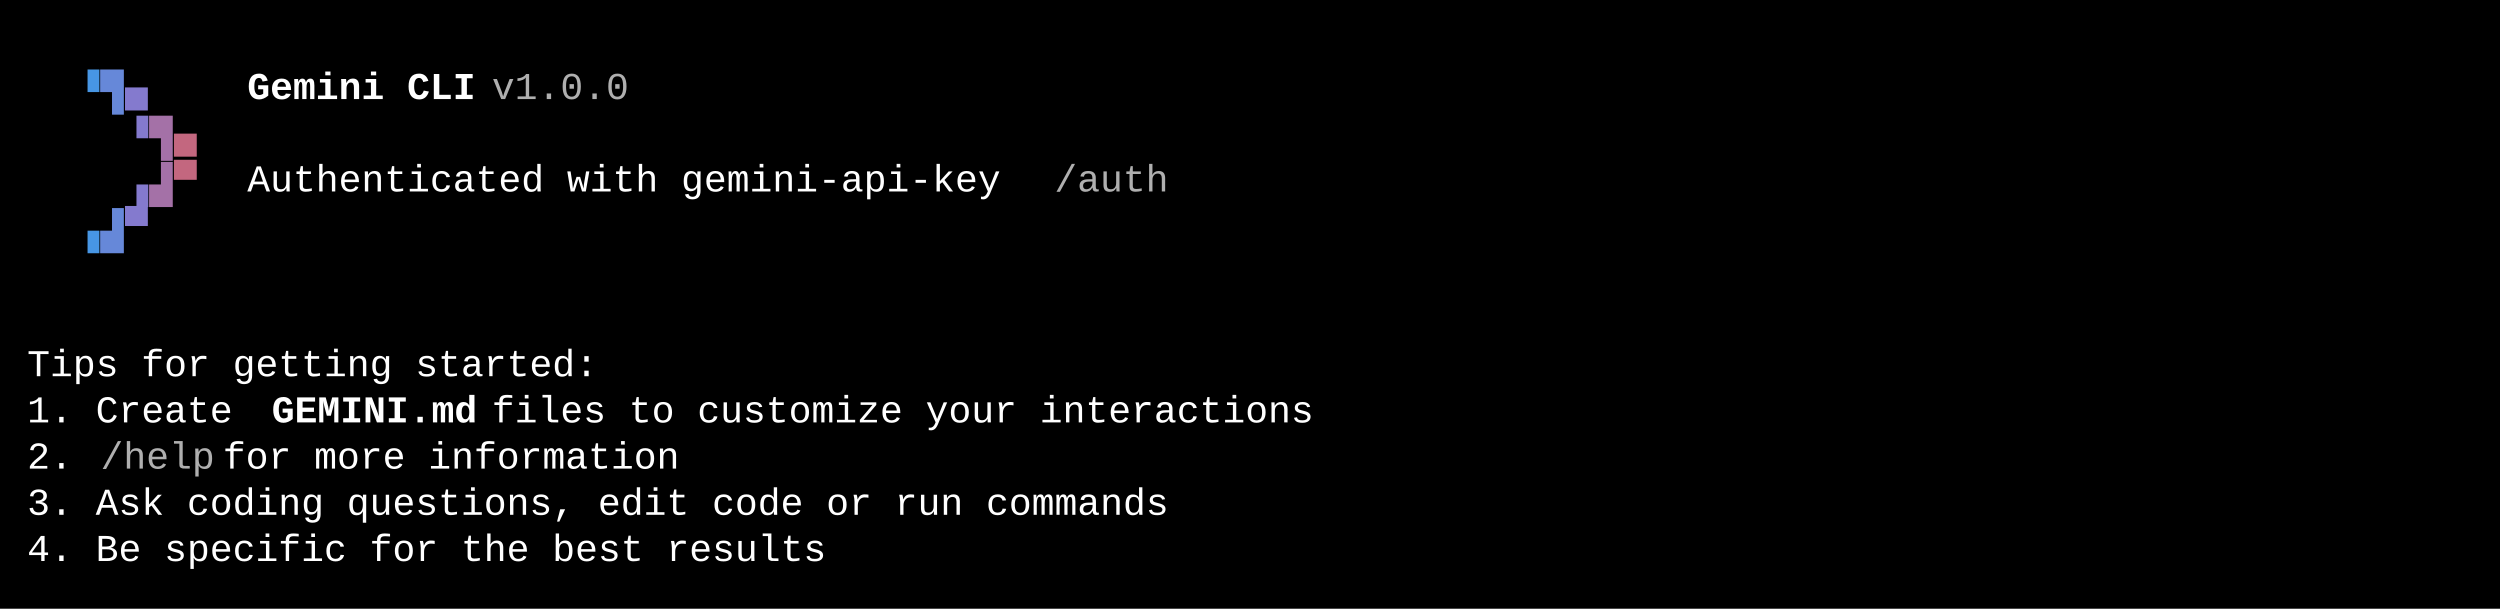
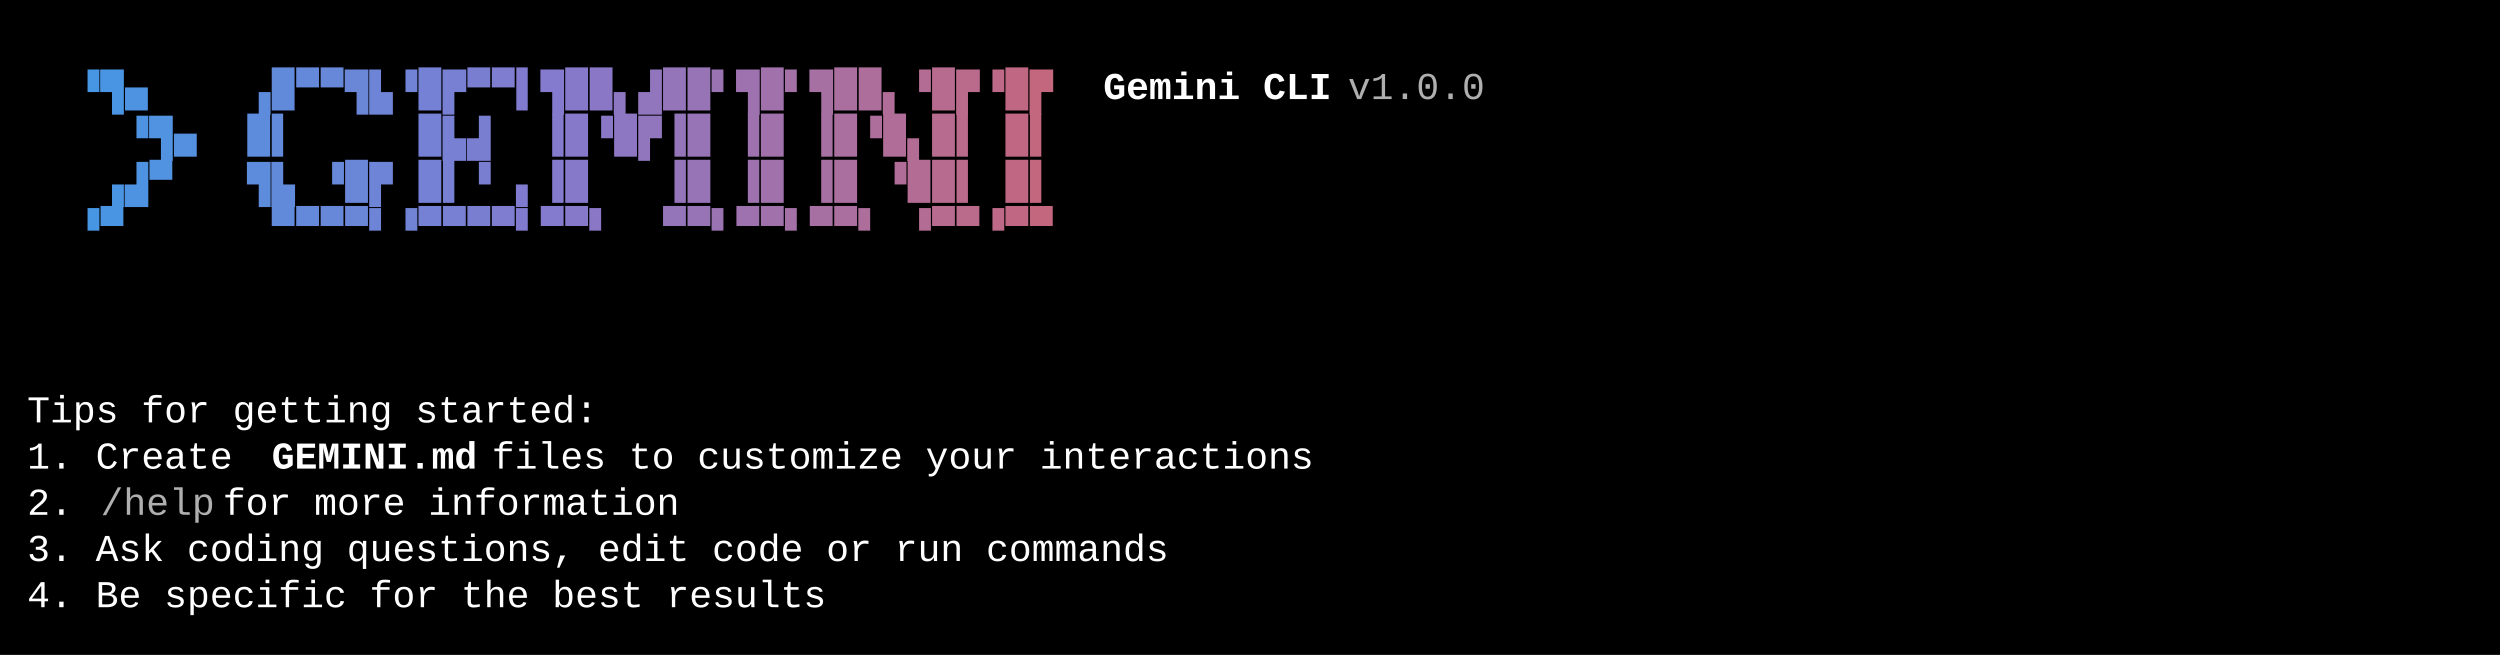
- <svg xmlns="http://www.w3.org/2000/svg" width="920" height="224" viewBox="0 0 920 224">
+ <svg xmlns="http://www.w3.org/2000/svg" width="920" height="241" viewBox="0 0 920 241">
  <style>
    text { font-family: Consolas, "Courier New", monospace; font-size: 14px; dominant-baseline: text-before-edge; white-space: pre; }
  </style>
-   <rect width="920" height="224" fill="#000000" />
+   <rect width="920" height="241" fill="#000000" />
  <g transform="translate(10, 10)">
    <text x="18" y="19" fill="#4796e4" textLength="9" lengthAdjust="spacingAndGlyphs">▝</text>
-     <text x="27" y="19" fill="#6688d9" textLength="9" lengthAdjust="spacingAndGlyphs">▜</text>
-     <text x="36" y="19" fill="#847ace" textLength="9" lengthAdjust="spacingAndGlyphs">▄</text>
-     <text x="81" y="19" fill="#ffffff" textLength="90" lengthAdjust="spacingAndGlyphs" font-weight="bold">Gemini CLI</text>
-     <text x="171" y="19" fill="#afafaf" textLength="63" lengthAdjust="spacingAndGlyphs"> v1.0.0</text>
-     <text x="36" y="36" fill="#847ace" textLength="9" lengthAdjust="spacingAndGlyphs">▝</text>
-     <text x="45" y="36" fill="#a471a7" textLength="9" lengthAdjust="spacingAndGlyphs">▜</text>
-     <text x="54" y="36" fill="#c3677f" textLength="9" lengthAdjust="spacingAndGlyphs">▄</text>
-     <text x="36" y="53" fill="#847ace" textLength="9" lengthAdjust="spacingAndGlyphs">▗</text>
-     <text x="45" y="53" fill="#a471a7" textLength="9" lengthAdjust="spacingAndGlyphs">▟</text>
-     <text x="54" y="53" fill="#c3677f" textLength="9" lengthAdjust="spacingAndGlyphs">▀</text>
-     <text x="81" y="53" fill="#ffffff" textLength="297" lengthAdjust="spacingAndGlyphs">Authenticated with gemini-api-key</text>
-     <text x="378" y="53" fill="#afafaf" textLength="54" lengthAdjust="spacingAndGlyphs"> /auth</text>
-     <text x="18" y="70" fill="#4796e4" textLength="9" lengthAdjust="spacingAndGlyphs">▗</text>
-     <text x="27" y="70" fill="#6688d9" textLength="9" lengthAdjust="spacingAndGlyphs">▟</text>
-     <text x="36" y="70" fill="#847ace" textLength="9" lengthAdjust="spacingAndGlyphs">▀</text>
-     <text x="0" y="121" fill="#ffffff" textLength="225" lengthAdjust="spacingAndGlyphs">Tips for getting started:</text>
-     <text x="0" y="138" fill="#ffffff" textLength="90" lengthAdjust="spacingAndGlyphs">1. Create </text>
-     <text x="90" y="138" fill="#ffffff" textLength="81" lengthAdjust="spacingAndGlyphs" font-weight="bold">GEMINI.md</text>
-     <text x="171" y="138" fill="#ffffff" textLength="333" lengthAdjust="spacingAndGlyphs"> files to customize your interactions</text>
-     <text x="0" y="155" fill="#ffffff" textLength="27" lengthAdjust="spacingAndGlyphs">2. </text>
-     <text x="27" y="155" fill="#afafaf" textLength="45" lengthAdjust="spacingAndGlyphs">/help</text>
-     <text x="72" y="155" fill="#ffffff" textLength="189" lengthAdjust="spacingAndGlyphs"> for more information</text>
-     <text x="0" y="172" fill="#ffffff" textLength="450" lengthAdjust="spacingAndGlyphs">3. Ask coding questions, edit code or run commands</text>
-     <text x="0" y="189" fill="#ffffff" textLength="315" lengthAdjust="spacingAndGlyphs">4. Be specific for the best results</text>
+     <text x="27" y="19" fill="#4a95e3" textLength="9" lengthAdjust="spacingAndGlyphs">▜</text>
+     <text x="36" y="19" fill="#4d93e2" textLength="9" lengthAdjust="spacingAndGlyphs">▄</text>
+     <text x="81" y="19" fill="#5d8cdc" textLength="9" lengthAdjust="spacingAndGlyphs">▗</text>
+     <text x="90" y="19" fill="#618adb" textLength="9" lengthAdjust="spacingAndGlyphs">█</text>
+     <text x="99" y="19" fill="#6489da" textLength="9" lengthAdjust="spacingAndGlyphs">▀</text>
+     <text x="108" y="19" fill="#6787d8" textLength="9" lengthAdjust="spacingAndGlyphs">▀</text>
+     <text x="117" y="19" fill="#6a86d7" textLength="9" lengthAdjust="spacingAndGlyphs">▜</text>
+     <text x="126" y="19" fill="#6e84d6" textLength="9" lengthAdjust="spacingAndGlyphs">▙</text>
+     <text x="135" y="19" fill="#7183d5" textLength="9" lengthAdjust="spacingAndGlyphs">▝</text>
+     <text x="144" y="19" fill="#7481d4" textLength="9" lengthAdjust="spacingAndGlyphs">█</text>
+     <text x="153" y="19" fill="#7780d3" textLength="9" lengthAdjust="spacingAndGlyphs">▛</text>
+     <text x="162" y="19" fill="#7a7ed1" textLength="9" lengthAdjust="spacingAndGlyphs">▀</text>
+     <text x="171" y="19" fill="#7e7dd0" textLength="9" lengthAdjust="spacingAndGlyphs">▀</text>
+     <text x="180" y="19" fill="#817bcf" textLength="9" lengthAdjust="spacingAndGlyphs">▌</text>
+     <text x="189" y="19" fill="#847ace" textLength="9" lengthAdjust="spacingAndGlyphs">▜</text>
+     <text x="198" y="19" fill="#8779ca" textLength="9" lengthAdjust="spacingAndGlyphs">█</text>
+     <text x="207" y="19" fill="#8a78c6" textLength="9" lengthAdjust="spacingAndGlyphs">█</text>
+     <text x="216" y="19" fill="#8d77c2" textLength="9" lengthAdjust="spacingAndGlyphs">▖</text>
+     <text x="225" y="19" fill="#9176be" textLength="9" lengthAdjust="spacingAndGlyphs">▟</text>
+     <text x="234" y="19" fill="#9475ba" textLength="9" lengthAdjust="spacingAndGlyphs">█</text>
+     <text x="243" y="19" fill="#9774b6" textLength="9" lengthAdjust="spacingAndGlyphs">█</text>
+     <text x="252" y="19" fill="#9a73b2" textLength="9" lengthAdjust="spacingAndGlyphs">▘</text>
+     <text x="261" y="19" fill="#9d72ae" textLength="9" lengthAdjust="spacingAndGlyphs">▜</text>
+     <text x="270" y="19" fill="#a071aa" textLength="9" lengthAdjust="spacingAndGlyphs">█</text>
+     <text x="279" y="19" fill="#a471a7" textLength="9" lengthAdjust="spacingAndGlyphs">▘</text>
+     <text x="288" y="19" fill="#a770a3" textLength="9" lengthAdjust="spacingAndGlyphs">▜</text>
+     <text x="297" y="19" fill="#aa6f9f" textLength="9" lengthAdjust="spacingAndGlyphs">█</text>
+     <text x="306" y="19" fill="#ad6e9b" textLength="9" lengthAdjust="spacingAndGlyphs">█</text>
+     <text x="315" y="19" fill="#b06d97" textLength="9" lengthAdjust="spacingAndGlyphs">▖</text>
+     <text x="324" y="19" fill="#b36c93" textLength="9" lengthAdjust="spacingAndGlyphs">▝</text>
+     <text x="333" y="19" fill="#b66b8f" textLength="9" lengthAdjust="spacingAndGlyphs">█</text>
+     <text x="342" y="19" fill="#ba6a8b" textLength="9" lengthAdjust="spacingAndGlyphs">▛</text>
+     <text x="351" y="19" fill="#bd6987" textLength="9" lengthAdjust="spacingAndGlyphs">▝</text>
+     <text x="360" y="19" fill="#c06883" textLength="9" lengthAdjust="spacingAndGlyphs">█</text>
+     <text x="369" y="19" fill="#c3677f" textLength="9" lengthAdjust="spacingAndGlyphs">▛</text>
+     <text x="396" y="19" fill="#ffffff" textLength="90" lengthAdjust="spacingAndGlyphs" font-weight="bold">Gemini CLI</text>
+     <text x="486" y="19" fill="#afafaf" textLength="63" lengthAdjust="spacingAndGlyphs"> v1.0.0</text>
+     <text x="36" y="36" fill="#4d93e2" textLength="9" lengthAdjust="spacingAndGlyphs">▝</text>
+     <text x="45" y="36" fill="#5192e1" textLength="9" lengthAdjust="spacingAndGlyphs">▜</text>
+     <text x="54" y="36" fill="#5490df" textLength="9" lengthAdjust="spacingAndGlyphs">▄</text>
+     <text x="81" y="36" fill="#5d8cdc" textLength="9" lengthAdjust="spacingAndGlyphs">█</text>
+     <text x="90" y="36" fill="#618adb" textLength="9" lengthAdjust="spacingAndGlyphs">▌</text>
+     <text x="144" y="36" fill="#7481d4" textLength="9" lengthAdjust="spacingAndGlyphs">█</text>
+     <text x="153" y="36" fill="#7780d3" textLength="9" lengthAdjust="spacingAndGlyphs">▙</text>
+     <text x="162" y="36" fill="#7a7ed1" textLength="9" lengthAdjust="spacingAndGlyphs">▟</text>
+     <text x="189" y="36" fill="#847ace" textLength="9" lengthAdjust="spacingAndGlyphs">▐</text>
+     <text x="198" y="36" fill="#8779ca" textLength="9" lengthAdjust="spacingAndGlyphs">█</text>
+     <text x="207" y="36" fill="#8a78c6" textLength="9" lengthAdjust="spacingAndGlyphs">▝</text>
+     <text x="216" y="36" fill="#8d77c2" textLength="9" lengthAdjust="spacingAndGlyphs">█</text>
+     <text x="225" y="36" fill="#9176be" textLength="9" lengthAdjust="spacingAndGlyphs">▛</text>
+     <text x="234" y="36" fill="#9475ba" textLength="9" lengthAdjust="spacingAndGlyphs">▐</text>
+     <text x="243" y="36" fill="#9774b6" textLength="9" lengthAdjust="spacingAndGlyphs">█</text>
+     <text x="261" y="36" fill="#9d72ae" textLength="9" lengthAdjust="spacingAndGlyphs">▐</text>
+     <text x="270" y="36" fill="#a071aa" textLength="9" lengthAdjust="spacingAndGlyphs">█</text>
+     <text x="288" y="36" fill="#a770a3" textLength="9" lengthAdjust="spacingAndGlyphs">▐</text>
+     <text x="297" y="36" fill="#aa6f9f" textLength="9" lengthAdjust="spacingAndGlyphs">█</text>
+     <text x="306" y="36" fill="#ad6e9b" textLength="9" lengthAdjust="spacingAndGlyphs">▝</text>
+     <text x="315" y="36" fill="#b06d97" textLength="9" lengthAdjust="spacingAndGlyphs">█</text>
+     <text x="324" y="36" fill="#b36c93" textLength="9" lengthAdjust="spacingAndGlyphs">▖</text>
+     <text x="333" y="36" fill="#b66b8f" textLength="9" lengthAdjust="spacingAndGlyphs">█</text>
+     <text x="342" y="36" fill="#ba6a8b" textLength="9" lengthAdjust="spacingAndGlyphs">▌</text>
+     <text x="360" y="36" fill="#c06883" textLength="9" lengthAdjust="spacingAndGlyphs">█</text>
+     <text x="369" y="36" fill="#c3677f" textLength="9" lengthAdjust="spacingAndGlyphs">▌</text>
+     <text x="27" y="53" fill="#4a95e3" textLength="9" lengthAdjust="spacingAndGlyphs">▗</text>
+     <text x="36" y="53" fill="#4d93e2" textLength="9" lengthAdjust="spacingAndGlyphs">▟</text>
+     <text x="45" y="53" fill="#5192e1" textLength="9" lengthAdjust="spacingAndGlyphs">▀</text>
+     <text x="81" y="53" fill="#5d8cdc" textLength="9" lengthAdjust="spacingAndGlyphs">▜</text>
+     <text x="90" y="53" fill="#618adb" textLength="9" lengthAdjust="spacingAndGlyphs">▙</text>
+     <text x="108" y="53" fill="#6787d8" textLength="9" lengthAdjust="spacingAndGlyphs">▝</text>
+     <text x="117" y="53" fill="#6a86d7" textLength="9" lengthAdjust="spacingAndGlyphs">█</text>
+     <text x="126" y="53" fill="#6e84d6" textLength="9" lengthAdjust="spacingAndGlyphs">▛</text>
+     <text x="144" y="53" fill="#7481d4" textLength="9" lengthAdjust="spacingAndGlyphs">█</text>
+     <text x="153" y="53" fill="#7780d3" textLength="9" lengthAdjust="spacingAndGlyphs">▌</text>
+     <text x="162" y="53" fill="#7a7ed1" textLength="9" lengthAdjust="spacingAndGlyphs">▝</text>
+     <text x="180" y="53" fill="#817bcf" textLength="9" lengthAdjust="spacingAndGlyphs">▖</text>
+     <text x="189" y="53" fill="#847ace" textLength="9" lengthAdjust="spacingAndGlyphs">▐</text>
+     <text x="198" y="53" fill="#8779ca" textLength="9" lengthAdjust="spacingAndGlyphs">█</text>
+     <text x="234" y="53" fill="#9475ba" textLength="9" lengthAdjust="spacingAndGlyphs">▐</text>
+     <text x="243" y="53" fill="#9774b6" textLength="9" lengthAdjust="spacingAndGlyphs">█</text>
+     <text x="261" y="53" fill="#9d72ae" textLength="9" lengthAdjust="spacingAndGlyphs">▐</text>
+     <text x="270" y="53" fill="#a071aa" textLength="9" lengthAdjust="spacingAndGlyphs">█</text>
+     <text x="288" y="53" fill="#a770a3" textLength="9" lengthAdjust="spacingAndGlyphs">▐</text>
+     <text x="297" y="53" fill="#aa6f9f" textLength="9" lengthAdjust="spacingAndGlyphs">█</text>
+     <text x="315" y="53" fill="#b06d97" textLength="9" lengthAdjust="spacingAndGlyphs">▝</text>
+     <text x="324" y="53" fill="#b36c93" textLength="9" lengthAdjust="spacingAndGlyphs">█</text>
+     <text x="333" y="53" fill="#b66b8f" textLength="9" lengthAdjust="spacingAndGlyphs">█</text>
+     <text x="342" y="53" fill="#ba6a8b" textLength="9" lengthAdjust="spacingAndGlyphs">▌</text>
+     <text x="360" y="53" fill="#c06883" textLength="9" lengthAdjust="spacingAndGlyphs">█</text>
+     <text x="369" y="53" fill="#c3677f" textLength="9" lengthAdjust="spacingAndGlyphs">▌</text>
+     <text x="18" y="70" fill="#4796e4" textLength="9" lengthAdjust="spacingAndGlyphs">▝</text>
+     <text x="27" y="70" fill="#4a95e3" textLength="9" lengthAdjust="spacingAndGlyphs">▀</text>
+     <text x="90" y="70" fill="#618adb" textLength="9" lengthAdjust="spacingAndGlyphs">▀</text>
+     <text x="99" y="70" fill="#6489da" textLength="9" lengthAdjust="spacingAndGlyphs">▀</text>
+     <text x="108" y="70" fill="#6787d8" textLength="9" lengthAdjust="spacingAndGlyphs">▀</text>
+     <text x="117" y="70" fill="#6a86d7" textLength="9" lengthAdjust="spacingAndGlyphs">▀</text>
+     <text x="126" y="70" fill="#6e84d6" textLength="9" lengthAdjust="spacingAndGlyphs">▘</text>
+     <text x="135" y="70" fill="#7183d5" textLength="9" lengthAdjust="spacingAndGlyphs">▝</text>
+     <text x="144" y="70" fill="#7481d4" textLength="9" lengthAdjust="spacingAndGlyphs">▀</text>
+     <text x="153" y="70" fill="#7780d3" textLength="9" lengthAdjust="spacingAndGlyphs">▀</text>
+     <text x="162" y="70" fill="#7a7ed1" textLength="9" lengthAdjust="spacingAndGlyphs">▀</text>
+     <text x="171" y="70" fill="#7e7dd0" textLength="9" lengthAdjust="spacingAndGlyphs">▀</text>
+     <text x="180" y="70" fill="#817bcf" textLength="9" lengthAdjust="spacingAndGlyphs">▘</text>
+     <text x="189" y="70" fill="#847ace" textLength="9" lengthAdjust="spacingAndGlyphs">▀</text>
+     <text x="198" y="70" fill="#8779ca" textLength="9" lengthAdjust="spacingAndGlyphs">▀</text>
+     <text x="207" y="70" fill="#8a78c6" textLength="9" lengthAdjust="spacingAndGlyphs">▘</text>
+     <text x="234" y="70" fill="#9475ba" textLength="9" lengthAdjust="spacingAndGlyphs">▀</text>
+     <text x="243" y="70" fill="#9774b6" textLength="9" lengthAdjust="spacingAndGlyphs">▀</text>
+     <text x="252" y="70" fill="#9a73b2" textLength="9" lengthAdjust="spacingAndGlyphs">▘</text>
+     <text x="261" y="70" fill="#9d72ae" textLength="9" lengthAdjust="spacingAndGlyphs">▀</text>
+     <text x="270" y="70" fill="#a071aa" textLength="9" lengthAdjust="spacingAndGlyphs">▀</text>
+     <text x="279" y="70" fill="#a471a7" textLength="9" lengthAdjust="spacingAndGlyphs">▘</text>
+     <text x="288" y="70" fill="#a770a3" textLength="9" lengthAdjust="spacingAndGlyphs">▀</text>
+     <text x="297" y="70" fill="#aa6f9f" textLength="9" lengthAdjust="spacingAndGlyphs">▀</text>
+     <text x="306" y="70" fill="#ad6e9b" textLength="9" lengthAdjust="spacingAndGlyphs">▘</text>
+     <text x="324" y="70" fill="#b36c93" textLength="9" lengthAdjust="spacingAndGlyphs">▝</text>
+     <text x="333" y="70" fill="#b66b8f" textLength="9" lengthAdjust="spacingAndGlyphs">▀</text>
+     <text x="342" y="70" fill="#ba6a8b" textLength="9" lengthAdjust="spacingAndGlyphs">▀</text>
+     <text x="351" y="70" fill="#bd6987" textLength="9" lengthAdjust="spacingAndGlyphs">▝</text>
+     <text x="360" y="70" fill="#c06883" textLength="9" lengthAdjust="spacingAndGlyphs">▀</text>
+     <text x="369" y="70" fill="#c3677f" textLength="9" lengthAdjust="spacingAndGlyphs">▀</text>
+     <text x="0" y="138" fill="#ffffff" textLength="225" lengthAdjust="spacingAndGlyphs">Tips for getting started:</text>
+     <text x="0" y="155" fill="#ffffff" textLength="90" lengthAdjust="spacingAndGlyphs">1. Create </text>
+     <text x="90" y="155" fill="#ffffff" textLength="81" lengthAdjust="spacingAndGlyphs" font-weight="bold">GEMINI.md</text>
+     <text x="171" y="155" fill="#ffffff" textLength="333" lengthAdjust="spacingAndGlyphs"> files to customize your interactions</text>
+     <text x="0" y="172" fill="#ffffff" textLength="27" lengthAdjust="spacingAndGlyphs">2. </text>
+     <text x="27" y="172" fill="#afafaf" textLength="45" lengthAdjust="spacingAndGlyphs">/help</text>
+     <text x="72" y="172" fill="#ffffff" textLength="189" lengthAdjust="spacingAndGlyphs"> for more information</text>
+     <text x="0" y="189" fill="#ffffff" textLength="450" lengthAdjust="spacingAndGlyphs">3. Ask coding questions, edit code or run commands</text>
+     <text x="0" y="206" fill="#ffffff" textLength="315" lengthAdjust="spacingAndGlyphs">4. Be specific for the best results</text>
  </g>
</svg>
